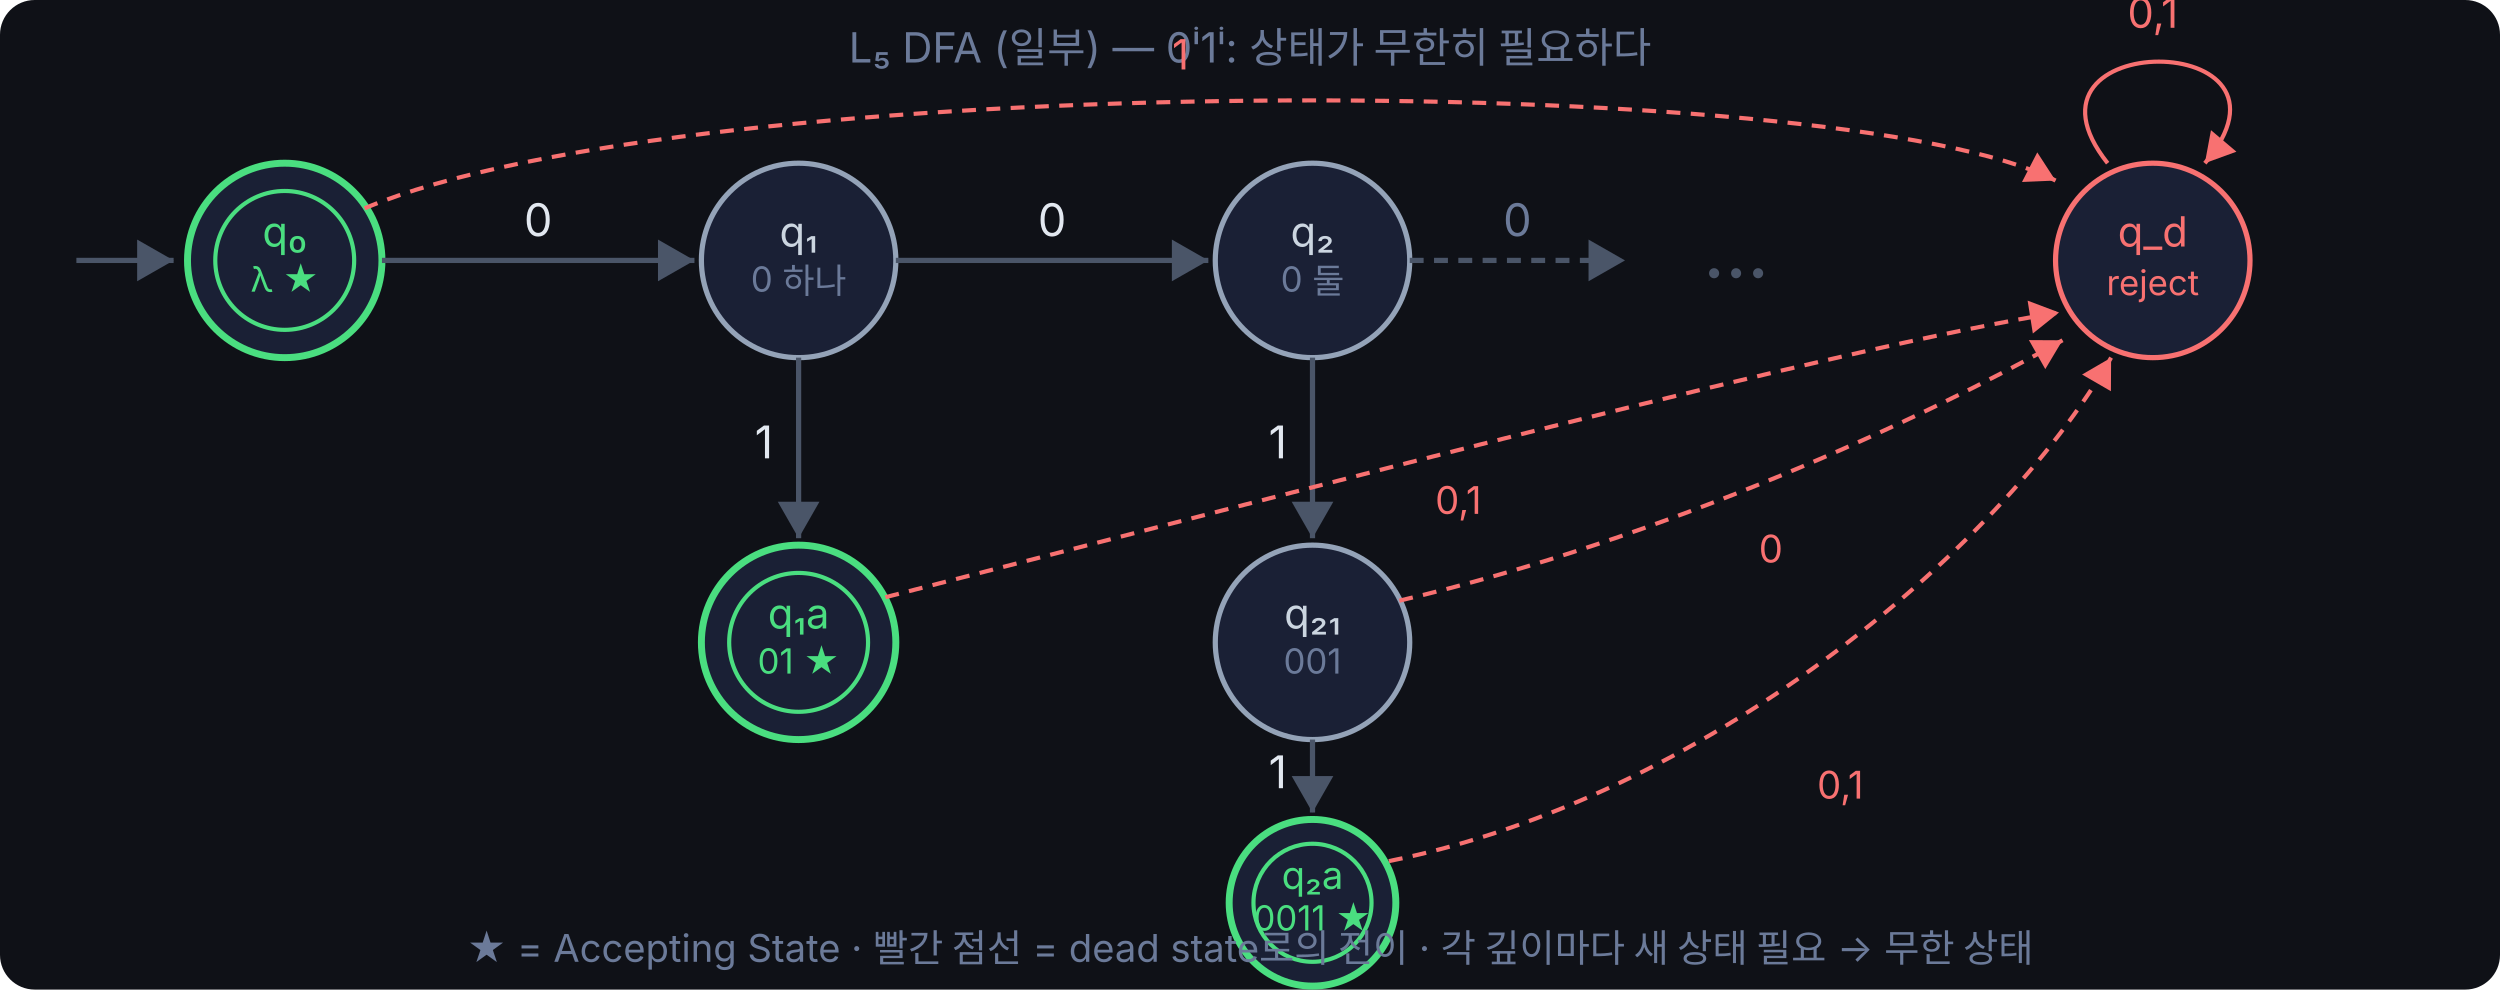
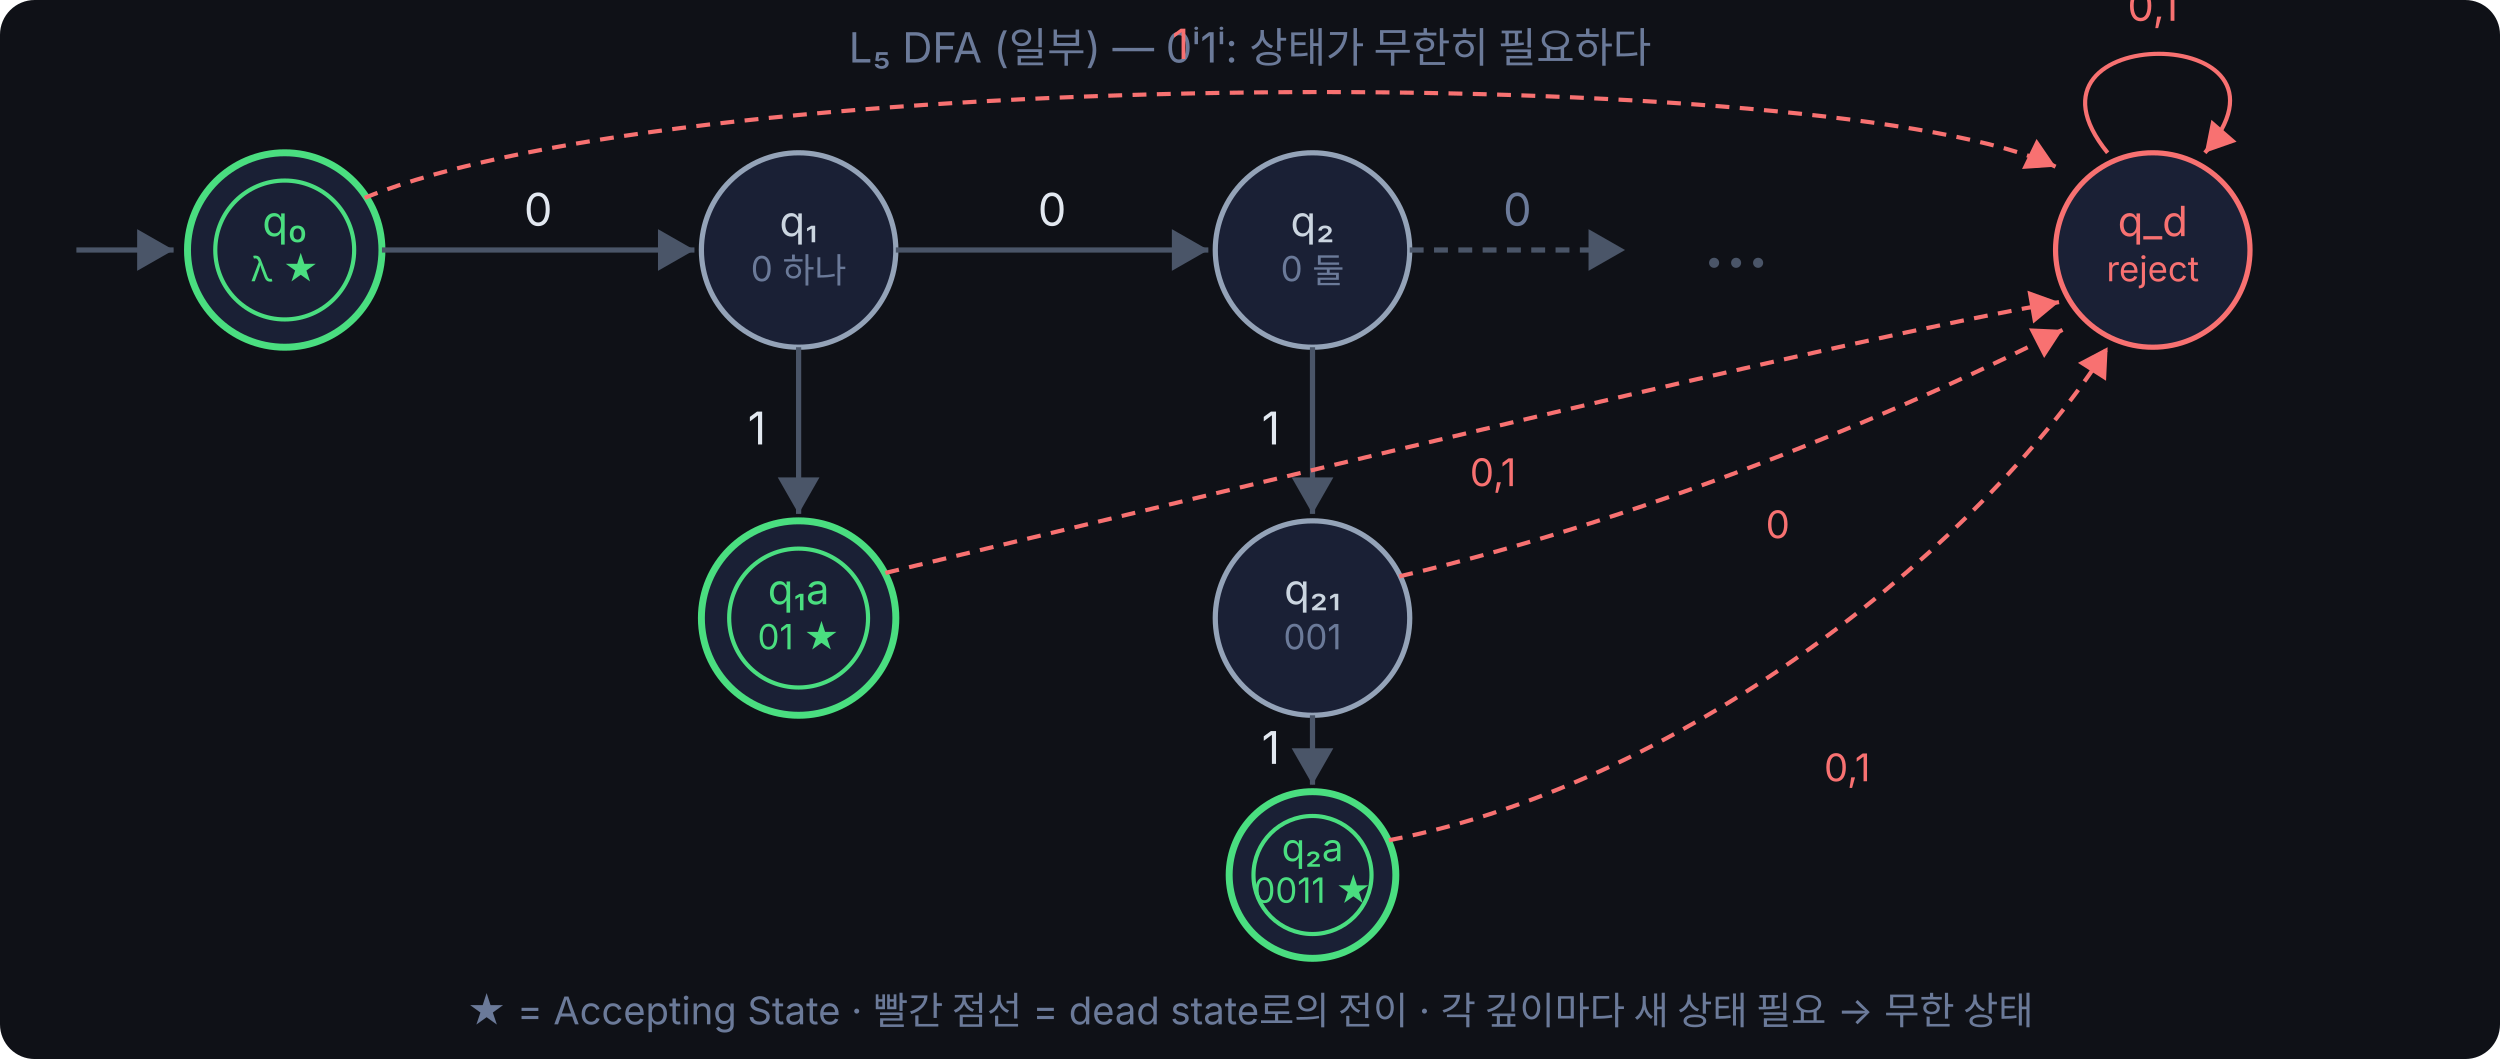
- <svg xmlns="http://www.w3.org/2000/svg" viewBox="0 0 720 285" width="720" height="285">
-   <rect width="720" height="285" fill="#0f1117" rx="10" />
+ <svg xmlns="http://www.w3.org/2000/svg" viewBox="0 0 720 305" width="720" height="305">
+   <rect width="720" height="305" fill="#0f1117" rx="10" />
  <text x="360" y="18" text-anchor="middle" font-family="system-ui,-apple-system,sans-serif" font-size="12" fill="#6b7a99">L₅ DFA (일부) — 0ⁱ1ⁱ: 상태가 무한히 필요하다</text>
  <defs>
    <marker id="arr" markerWidth="8" markerHeight="8" refX="7" refY="4" orient="auto">
      <polygon points="0,0 7,4 0,8" fill="#4a5568" />
    </marker>
    <marker id="arr-red" markerWidth="8" markerHeight="8" refX="7" refY="4" orient="auto">
      <polygon points="0,0 7,4 0,8" fill="#f87171" />
    </marker>
  </defs>
-   <circle cx="620" cy="75" r="28" fill="#1a2035" stroke="#f87171" stroke-width="1.5" />
-   <text x="620" y="71" text-anchor="middle" font-family="system-ui,-apple-system,sans-serif" font-size="12" fill="#f87171">q_d</text>
-   <text x="620" y="85" text-anchor="middle" font-family="system-ui,-apple-system,sans-serif" font-size="10" fill="#f87171">reject</text>
-   <path d="M 607,47 C 576,8 668,8 635,47" fill="none" stroke="#f87171" stroke-width="1.2" marker-end="url(#arr-red)" />
-   <text x="620" y="8" text-anchor="middle" font-family="system-ui,-apple-system,sans-serif" font-size="12" fill="#f87171">0,1</text>
-   <line x1="22" y1="75" x2="50" y2="75" stroke="#4a5568" stroke-width="1.5" marker-end="url(#arr)" />
-   <circle cx="82" cy="75" r="28" fill="#1a2035" stroke="#4ade80" stroke-width="2" />
-   <circle cx="82" cy="75" r="20" fill="none" stroke="#4ade80" stroke-width="1.2" />
-   <text x="82" y="71" text-anchor="middle" font-family="system-ui,-apple-system,sans-serif" font-size="12" fill="#4ade80">q₀</text>
-   <text x="82" y="84" text-anchor="middle" font-family="system-ui,-apple-system,sans-serif" font-size="10" fill="#4ade80">λ ★</text>
-   <circle cx="230" cy="75" r="28" fill="#1a2035" stroke="#94a3b8" stroke-width="1.5" />
-   <text x="230" y="71" text-anchor="middle" font-family="system-ui,-apple-system,sans-serif" font-size="12" fill="#cbd5e0">q₁</text>
-   <text x="230" y="84" text-anchor="middle" font-family="system-ui,-apple-system,sans-serif" font-size="10" fill="#6b7a99">0 하나</text>
-   <circle cx="378" cy="75" r="28" fill="#1a2035" stroke="#94a3b8" stroke-width="1.5" />
-   <text x="378" y="71" text-anchor="middle" font-family="system-ui,-apple-system,sans-serif" font-size="12" fill="#cbd5e0">q₂</text>
-   <text x="378" y="84" text-anchor="middle" font-family="system-ui,-apple-system,sans-serif" font-size="10" fill="#6b7a99">0 둘</text>
-   <text x="500" y="80" text-anchor="middle" font-family="system-ui,-apple-system,sans-serif" font-size="22" fill="#4a5568">…</text>
-   <circle cx="230" cy="185" r="28" fill="#1a2035" stroke="#4ade80" stroke-width="2" />
-   <circle cx="230" cy="185" r="20" fill="none" stroke="#4ade80" stroke-width="1.2" />
-   <text x="230" y="181" text-anchor="middle" font-family="system-ui,-apple-system,sans-serif" font-size="12" fill="#4ade80">q₁a</text>
-   <text x="230" y="194" text-anchor="middle" font-family="system-ui,-apple-system,sans-serif" font-size="10" fill="#4ade80">01 ★</text>
-   <circle cx="378" cy="185" r="28" fill="#1a2035" stroke="#94a3b8" stroke-width="1.5" />
-   <text x="378" y="181" text-anchor="middle" font-family="system-ui,-apple-system,sans-serif" font-size="12" fill="#cbd5e0">q₂₁</text>
-   <text x="378" y="194" text-anchor="middle" font-family="system-ui,-apple-system,sans-serif" font-size="10" fill="#6b7a99">001</text>
-   <circle cx="378" cy="260" r="24" fill="#1a2035" stroke="#4ade80" stroke-width="2" />
-   <circle cx="378" cy="260" r="17" fill="none" stroke="#4ade80" stroke-width="1.2" />
-   <text x="378" y="256" text-anchor="middle" font-family="system-ui,-apple-system,sans-serif" font-size="11" fill="#4ade80">q₂a</text>
-   <text x="378" y="268" text-anchor="middle" font-family="system-ui,-apple-system,sans-serif" font-size="10" fill="#4ade80">0011 ★</text>
-   <line x1="110" y1="75" x2="200" y2="75" stroke="#4a5568" stroke-width="1.5" marker-end="url(#arr)" />
-   <text x="155" y="68" text-anchor="middle" font-family="system-ui,-apple-system,sans-serif" font-size="13" fill="#e2e8f0">0</text>
-   <line x1="258" y1="75" x2="348" y2="75" stroke="#4a5568" stroke-width="1.5" marker-end="url(#arr)" />
-   <text x="303" y="68" text-anchor="middle" font-family="system-ui,-apple-system,sans-serif" font-size="13" fill="#e2e8f0">0</text>
-   <line x1="406" y1="75" x2="468" y2="75" stroke="#4a5568" stroke-width="1.5" stroke-dasharray="4,3" marker-end="url(#arr)" />
-   <text x="437" y="68" text-anchor="middle" font-family="system-ui,-apple-system,sans-serif" font-size="13" fill="#6b7a99">0</text>
-   <line x1="230" y1="103" x2="230" y2="155" stroke="#4a5568" stroke-width="1.5" marker-end="url(#arr)" />
-   <text x="220" y="132" text-anchor="middle" font-family="system-ui,-apple-system,sans-serif" font-size="13" fill="#e2e8f0">1</text>
-   <line x1="378" y1="103" x2="378" y2="155" stroke="#4a5568" stroke-width="1.5" marker-end="url(#arr)" />
-   <text x="368" y="132" text-anchor="middle" font-family="system-ui,-apple-system,sans-serif" font-size="13" fill="#e2e8f0">1</text>
-   <line x1="378" y1="213" x2="378" y2="234" stroke="#4a5568" stroke-width="1.5" marker-end="url(#arr)" />
-   <text x="368" y="227" text-anchor="middle" font-family="system-ui,-apple-system,sans-serif" font-size="13" fill="#e2e8f0">1</text>
-   <path d="M 105,60 C 200,20 530,20 592,52" fill="none" stroke="#f87171" stroke-width="1.2" stroke-dasharray="4,3" marker-end="url(#arr-red)" />
-   <text x="340" y="20" text-anchor="middle" font-family="system-ui,-apple-system,sans-serif" font-size="12" fill="#f87171">1</text>
-   <path d="M 255,172 C 380,140 530,100 593,90" fill="none" stroke="#f87171" stroke-width="1.2" stroke-dasharray="4,3" marker-end="url(#arr-red)" />
-   <text x="420" y="148" text-anchor="middle" font-family="system-ui,-apple-system,sans-serif" font-size="11" fill="#f87171">0,1</text>
-   <path d="M 403,173 C 480,155 555,120 594,98" fill="none" stroke="#f87171" stroke-width="1.2" stroke-dasharray="4,3" marker-end="url(#arr-red)" />
-   <text x="510" y="162" text-anchor="middle" font-family="system-ui,-apple-system,sans-serif" font-size="11" fill="#f87171">0</text>
-   <path d="M 400,248 C 490,230 575,160 608,103" fill="none" stroke="#f87171" stroke-width="1.2" stroke-dasharray="4,3" marker-end="url(#arr-red)" />
-   <text x="530" y="230" text-anchor="middle" font-family="system-ui,-apple-system,sans-serif" font-size="11" fill="#f87171">0,1</text>
-   <text x="360" y="277" text-anchor="middle" font-family="system-ui,-apple-system,sans-serif" font-size="11" fill="#6b7a99">★ = Accepting State  ·  빨간 점선 = dead state로의 전이  ·  각 깊이마다 새 상태 필요 → 무한 상태</text>
+   <circle cx="620" cy="72" r="28" fill="#1a2035" stroke="#f87171" stroke-width="1.5" />
+   <text x="620" y="68" text-anchor="middle" font-family="system-ui,-apple-system,sans-serif" font-size="12" fill="#f87171">q_d</text>
+   <text x="620" y="81" text-anchor="middle" font-family="system-ui,-apple-system,sans-serif" font-size="10" fill="#f87171">reject</text>
+   <path d="M 607,44 C 576,6 668,6 635,44" fill="none" stroke="#f87171" stroke-width="1.2" marker-end="url(#arr-red)" />
+   <text x="620" y="6" text-anchor="middle" font-family="system-ui,-apple-system,sans-serif" font-size="12" fill="#f87171">0,1</text>
+   <line x1="22" y1="72" x2="50" y2="72" stroke="#4a5568" stroke-width="1.5" marker-end="url(#arr)" />
+   <circle cx="82" cy="72" r="28" fill="#1a2035" stroke="#4ade80" stroke-width="2" />
+   <circle cx="82" cy="72" r="20" fill="none" stroke="#4ade80" stroke-width="1.2" />
+   <text x="82" y="68" text-anchor="middle" font-family="system-ui,-apple-system,sans-serif" font-size="12" fill="#4ade80">q₀</text>
+   <text x="82" y="81" text-anchor="middle" font-family="system-ui,-apple-system,sans-serif" font-size="10" fill="#4ade80">λ ★</text>
+   <circle cx="230" cy="72" r="28" fill="#1a2035" stroke="#94a3b8" stroke-width="1.5" />
+   <text x="230" y="68" text-anchor="middle" font-family="system-ui,-apple-system,sans-serif" font-size="12" fill="#cbd5e0">q₁</text>
+   <text x="230" y="81" text-anchor="middle" font-family="system-ui,-apple-system,sans-serif" font-size="10" fill="#6b7a99">0 하나</text>
+   <circle cx="378" cy="72" r="28" fill="#1a2035" stroke="#94a3b8" stroke-width="1.5" />
+   <text x="378" y="68" text-anchor="middle" font-family="system-ui,-apple-system,sans-serif" font-size="12" fill="#cbd5e0">q₂</text>
+   <text x="378" y="81" text-anchor="middle" font-family="system-ui,-apple-system,sans-serif" font-size="10" fill="#6b7a99">0 둘</text>
+   <text x="500" y="77" text-anchor="middle" font-family="system-ui,-apple-system,sans-serif" font-size="22" fill="#4a5568">…</text>
+   <circle cx="230" cy="178" r="28" fill="#1a2035" stroke="#4ade80" stroke-width="2" />
+   <circle cx="230" cy="178" r="20" fill="none" stroke="#4ade80" stroke-width="1.2" />
+   <text x="230" y="174" text-anchor="middle" font-family="system-ui,-apple-system,sans-serif" font-size="12" fill="#4ade80">q₁a</text>
+   <text x="230" y="187" text-anchor="middle" font-family="system-ui,-apple-system,sans-serif" font-size="10" fill="#4ade80">01 ★</text>
+   <circle cx="378" cy="178" r="28" fill="#1a2035" stroke="#94a3b8" stroke-width="1.5" />
+   <text x="378" y="174" text-anchor="middle" font-family="system-ui,-apple-system,sans-serif" font-size="12" fill="#cbd5e0">q₂₁</text>
+   <text x="378" y="187" text-anchor="middle" font-family="system-ui,-apple-system,sans-serif" font-size="10" fill="#6b7a99">001</text>
+   <circle cx="378" cy="252" r="24" fill="#1a2035" stroke="#4ade80" stroke-width="2" />
+   <circle cx="378" cy="252" r="17" fill="none" stroke="#4ade80" stroke-width="1.2" />
+   <text x="378" y="248" text-anchor="middle" font-family="system-ui,-apple-system,sans-serif" font-size="11" fill="#4ade80">q₂a</text>
+   <text x="378" y="260" text-anchor="middle" font-family="system-ui,-apple-system,sans-serif" font-size="10" fill="#4ade80">0011 ★</text>
+   <line x1="110" y1="72" x2="200" y2="72" stroke="#4a5568" stroke-width="1.5" marker-end="url(#arr)" />
+   <text x="155" y="65" text-anchor="middle" font-family="system-ui,-apple-system,sans-serif" font-size="13" fill="#e2e8f0">0</text>
+   <line x1="258" y1="72" x2="348" y2="72" stroke="#4a5568" stroke-width="1.5" marker-end="url(#arr)" />
+   <text x="303" y="65" text-anchor="middle" font-family="system-ui,-apple-system,sans-serif" font-size="13" fill="#e2e8f0">0</text>
+   <line x1="406" y1="72" x2="468" y2="72" stroke="#4a5568" stroke-width="1.5" stroke-dasharray="4,3" marker-end="url(#arr)" />
+   <text x="437" y="65" text-anchor="middle" font-family="system-ui,-apple-system,sans-serif" font-size="13" fill="#6b7a99">0</text>
+   <line x1="230" y1="100" x2="230" y2="148" stroke="#4a5568" stroke-width="1.5" marker-end="url(#arr)" />
+   <text x="218" y="128" text-anchor="middle" font-family="system-ui,-apple-system,sans-serif" font-size="13" fill="#e2e8f0">1</text>
+   <line x1="378" y1="100" x2="378" y2="148" stroke="#4a5568" stroke-width="1.5" marker-end="url(#arr)" />
+   <text x="366" y="128" text-anchor="middle" font-family="system-ui,-apple-system,sans-serif" font-size="13" fill="#e2e8f0">1</text>
+   <line x1="378" y1="206" x2="378" y2="226" stroke="#4a5568" stroke-width="1.5" marker-end="url(#arr)" />
+   <text x="366" y="220" text-anchor="middle" font-family="system-ui,-apple-system,sans-serif" font-size="13" fill="#e2e8f0">1</text>
+   <path d="M 105,57 C 200,18 530,18 592,48" fill="none" stroke="#f87171" stroke-width="1.2" stroke-dasharray="4,3" marker-end="url(#arr-red)" />
+   <text x="340" y="17" text-anchor="middle" font-family="system-ui,-apple-system,sans-serif" font-size="12" fill="#f87171">1</text>
+   <path d="M 255,165 C 380,135 530,98 593,87" fill="none" stroke="#f87171" stroke-width="1.2" stroke-dasharray="4,3" marker-end="url(#arr-red)" />
+   <text x="430" y="140" text-anchor="middle" font-family="system-ui,-apple-system,sans-serif" font-size="11" fill="#f87171">0,1</text>
+   <path d="M 403,166 C 480,148 555,115 594,95" fill="none" stroke="#f87171" stroke-width="1.2" stroke-dasharray="4,3" marker-end="url(#arr-red)" />
+   <text x="512" y="155" text-anchor="middle" font-family="system-ui,-apple-system,sans-serif" font-size="11" fill="#f87171">0</text>
+   <path d="M 400,242 C 488,225 572,155 607,100" fill="none" stroke="#f87171" stroke-width="1.2" stroke-dasharray="4,3" marker-end="url(#arr-red)" />
+   <text x="532" y="225" text-anchor="middle" font-family="system-ui,-apple-system,sans-serif" font-size="11" fill="#f87171">0,1</text>
+   <text x="360" y="295" text-anchor="middle" font-family="system-ui,-apple-system,sans-serif" font-size="11" fill="#6b7a99">★ = Accepting State  ·  빨간 점선 = dead state로의 전이  ·  각 깊이마다 새 상태 필요 → 무한 상태</text>
</svg>
